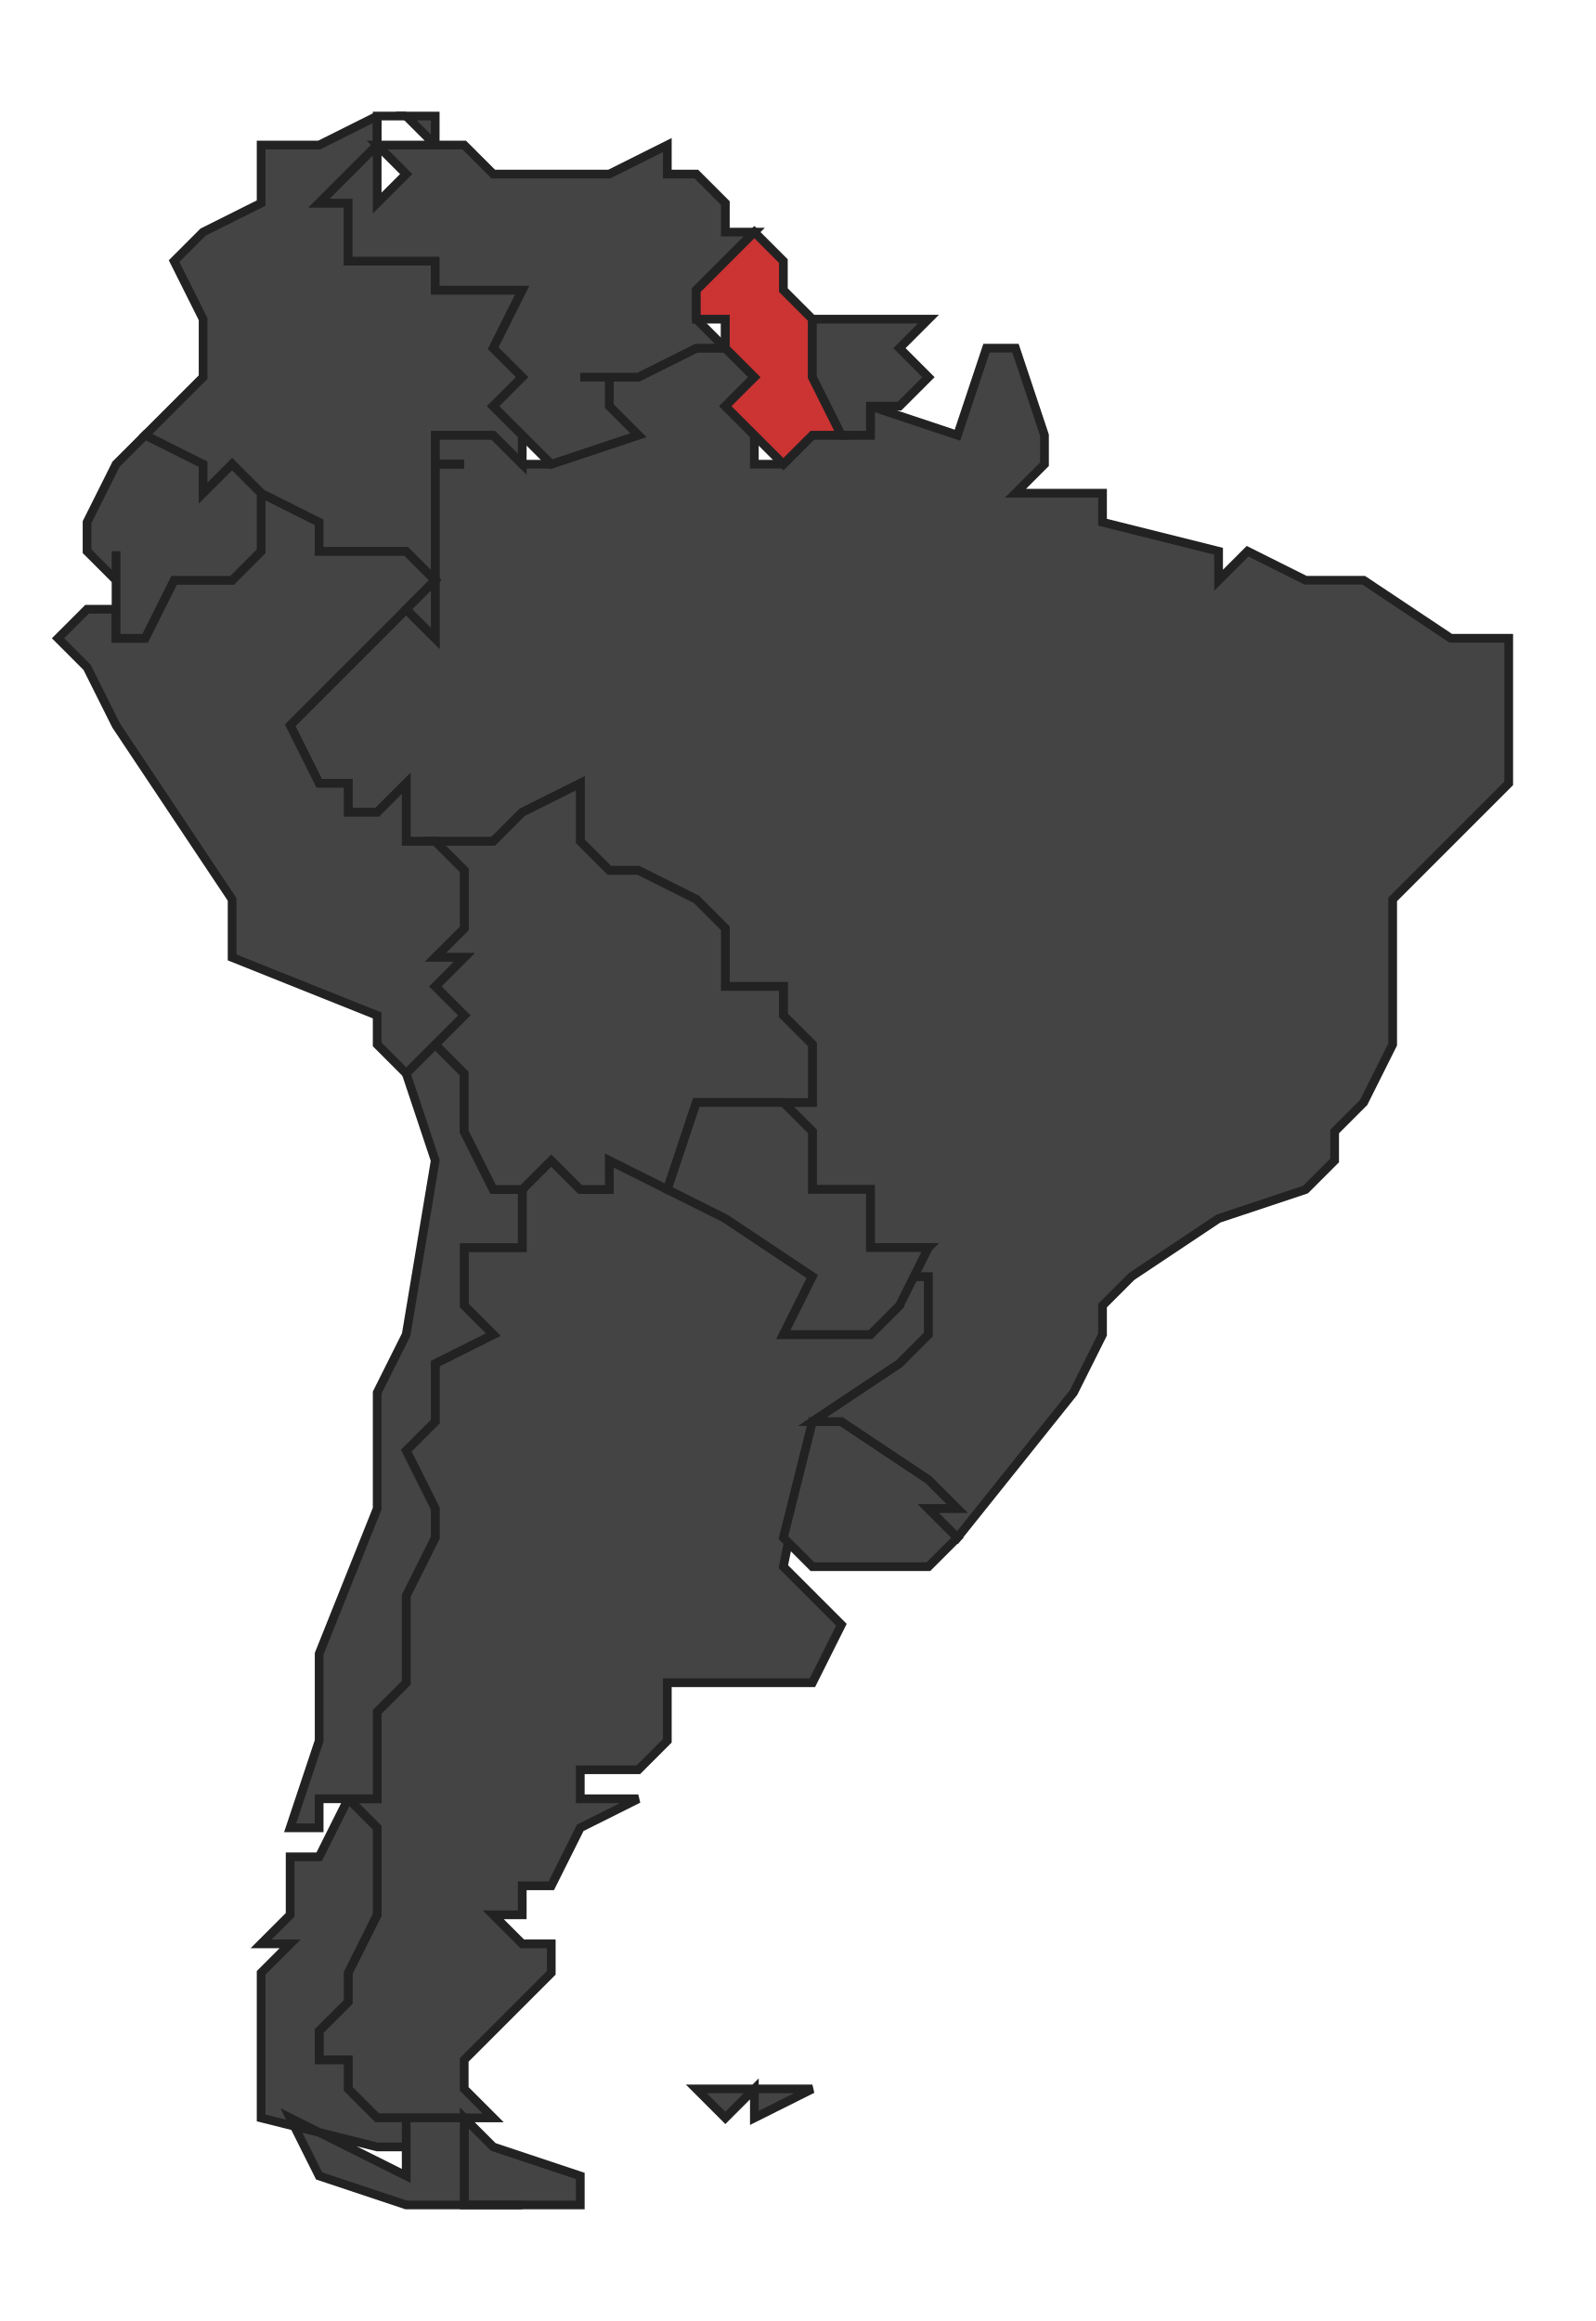
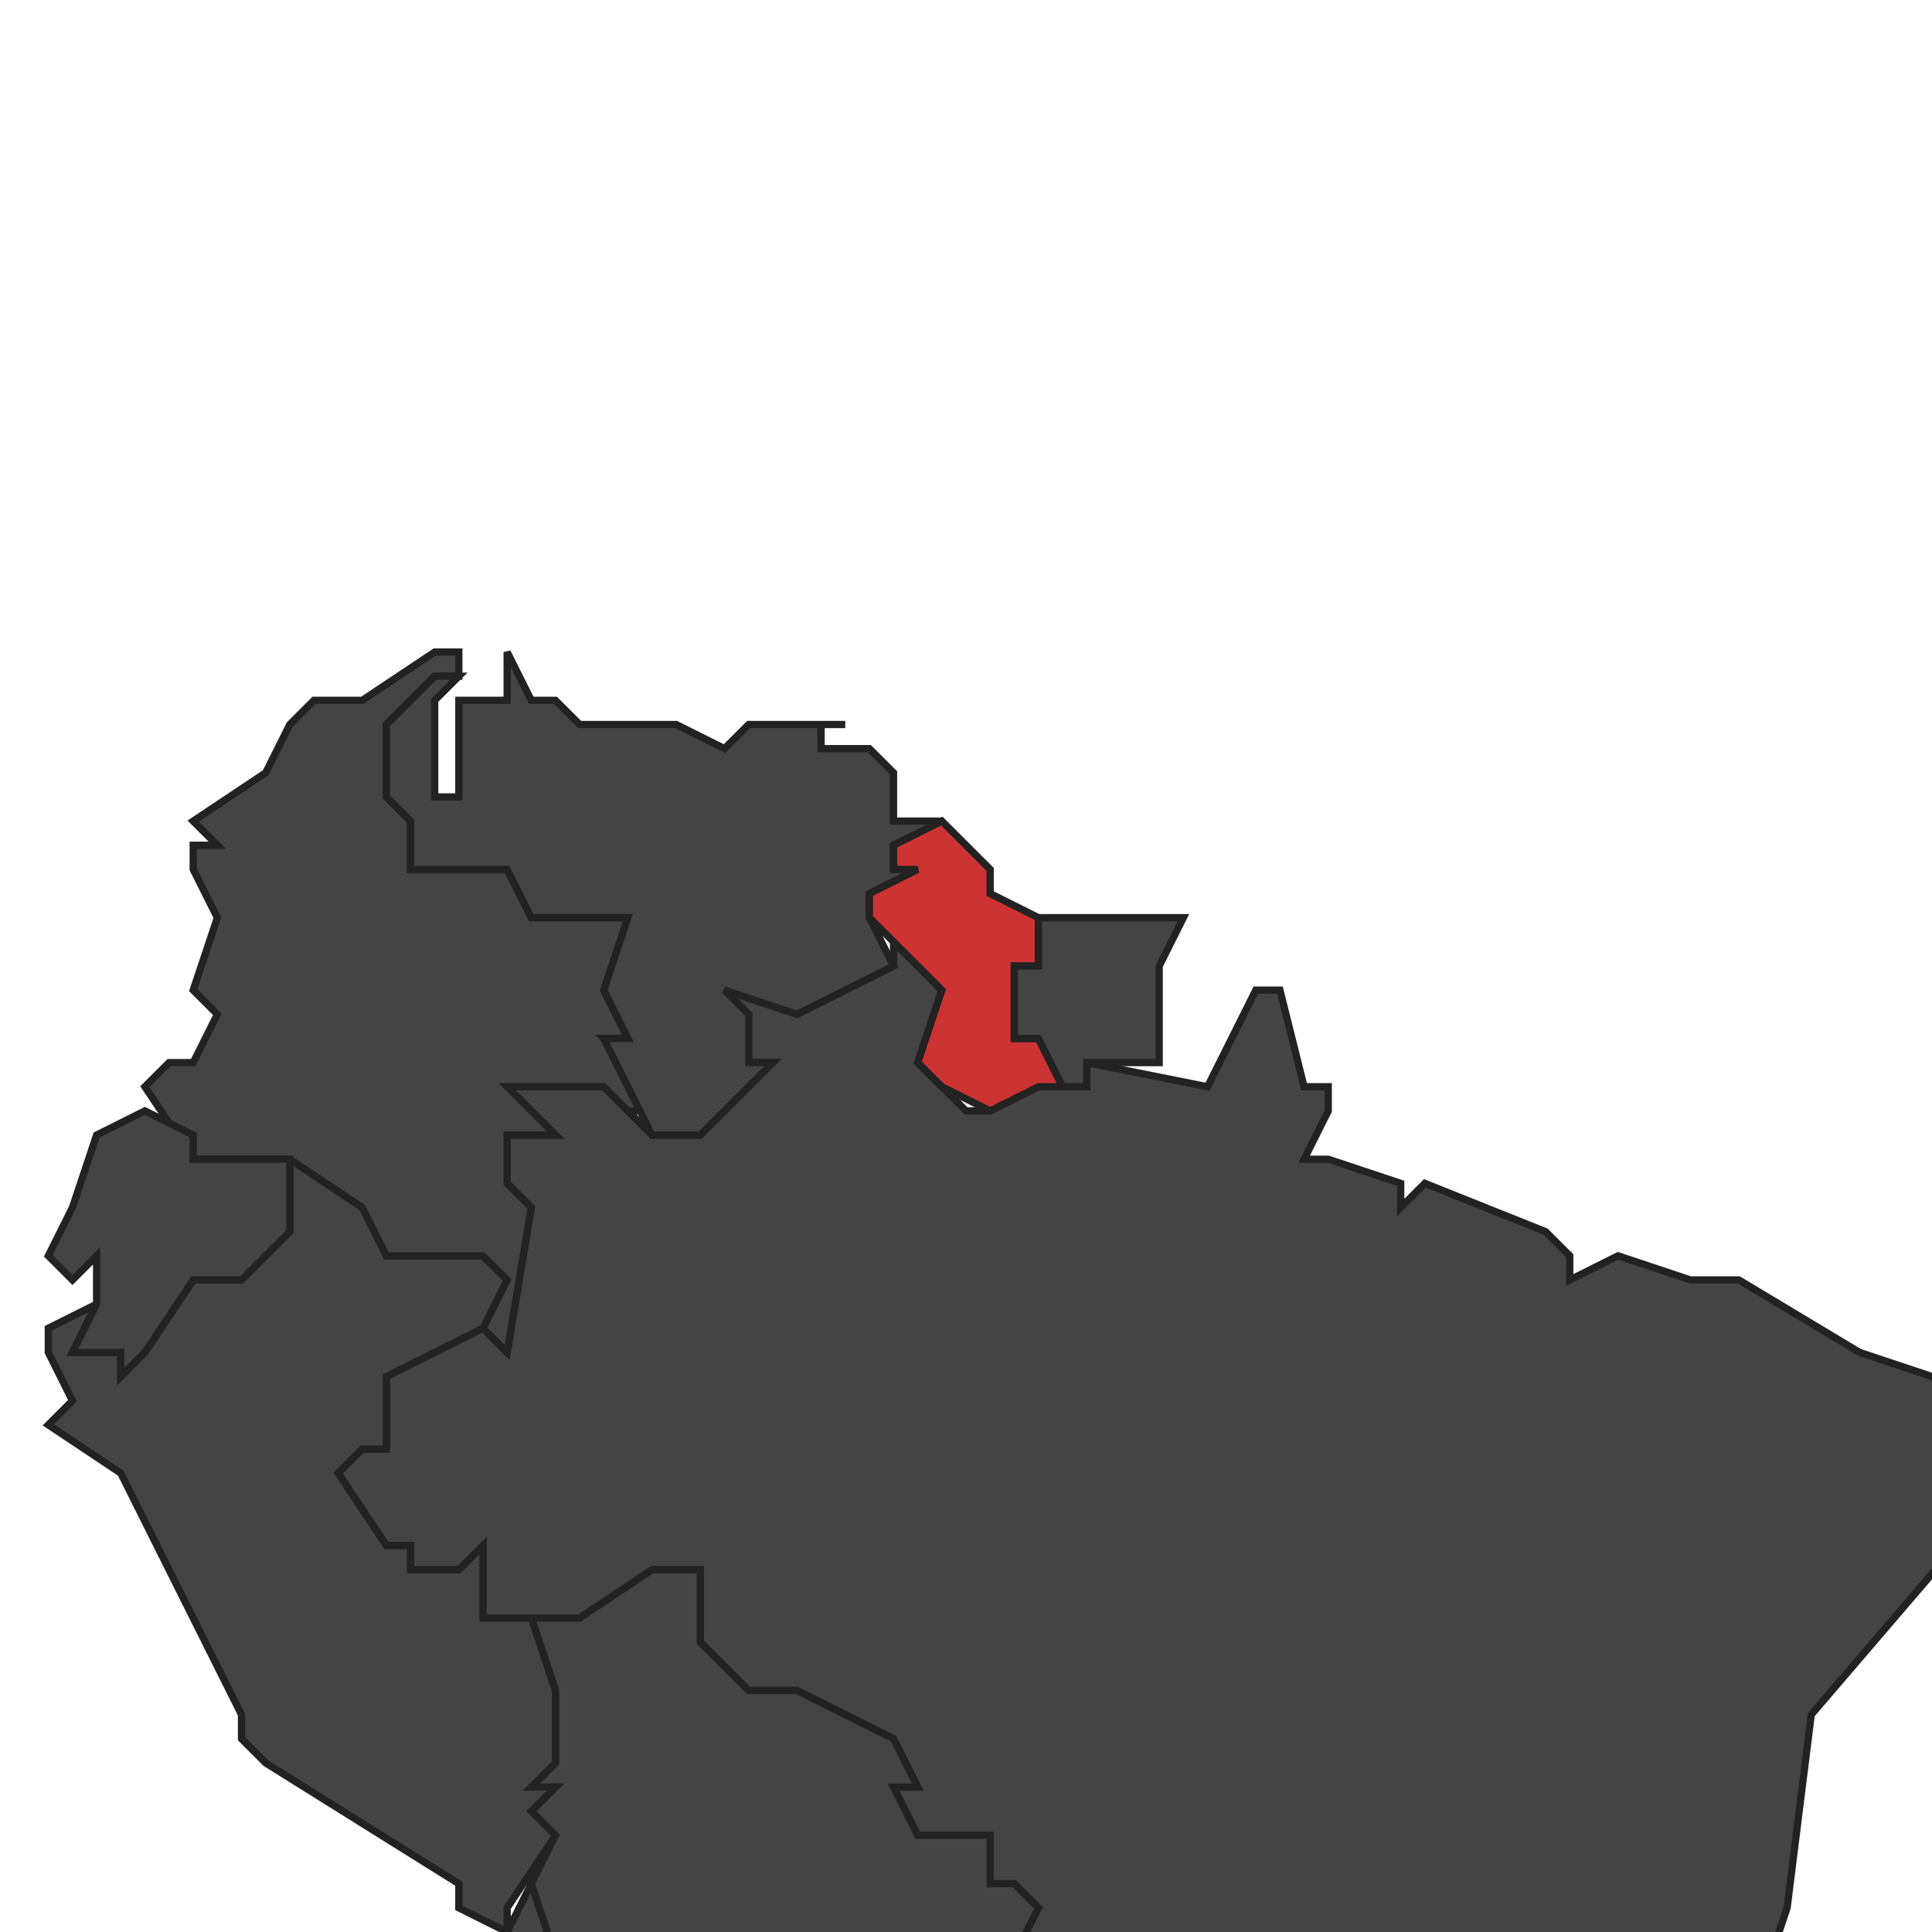
- <svg xmlns="http://www.w3.org/2000/svg" viewBox="0 0 55 80" width="55" height="80">
-   <path d="M16 73 L17 74 L20 75 L20 76 L19 76 L18 76 L16 76 L16 73 Z M28 49 L27 54 L28 55 L28 55 L29 56 L29 56 L28 58 L26 58 L23 58 L23 60 L22 61 L21 61 L20 61 L20 61 L20 62 L21 62 L21 62 L22 62 L20 63 L19 65 L18 65 L18 66 L17 66 L18 67 L19 67 L19 68 L18 69 L17 70 L16 71 L16 72 L17 73 L13 73 L12 72 L12 71 L12 71 L11 71 L11 70 L12 69 L12 68 L12 68 L13 66 L13 65 L13 65 L13 64 L13 64 L13 63 L12 62 L13 62 L13 61 L13 59 L14 58 L14 56 L14 55 L14 55 L15 53 L15 52 L14 50 L15 49 L15 48 L15 47 L17 46 L16 45 L16 43 L18 43 L18 41 L19 40 L20 41 L21 41 L21 40 L22 40 L25 42 L28 44 L28 44 L27 46 L29 46 L30 46 L31 45 L31 44 L32 44 L32 45 L32 46 L31 47 L28 49 Z" fill="#444444" stroke="#222222" stroke-width="0.3" />
-   <path d="M16 73 L16 76 L18 76 L17 76 L14 76 L11 75 L10 73 L14 75 L14 73 L15 73 L16 73 Z M15 36 L16 37 L16 38 L16 39 L17 41 L18 41 L18 41 L18 43 L16 43 L16 45 L17 46 L15 47 L15 48 L15 49 L14 50 L15 52 L15 53 L14 55 L14 55 L14 56 L14 58 L13 59 L13 61 L13 62 L12 62 L13 63 L13 64 L13 64 L13 65 L13 65 L13 66 L12 68 L12 68 L12 69 L11 70 L11 71 L12 71 L12 71 L12 72 L13 73 L16 73 L15 73 L14 73 L14 74 L13 74 L9 73 L9 69 L9 68 L10 67 L9 67 L10 66 L10 64 L11 64 L12 62 L11 62 L11 63 L10 63 L11 60 L11 59 L11 57 L11 57 L13 52 L13 50 L13 49 L13 48 L14 46 L15 40 L14 37 L15 36 Z" fill="#444444" stroke="#222222" stroke-width="0.3" />
-   <path d="M24 72 L25 72 L26 72 L27 72 L28 72 L28 72 L26 73 L26 72 L25 73 L24 72 Z" fill="#444444" stroke="#222222" stroke-width="0.3" />
-   <path d="M28 49 L29 49 L32 51 L33 52 L32 52 L33 53 L32 54 L31 54 L29 54 L28 54 L27 53 L28 49 Z" fill="#444444" stroke="#222222" stroke-width="0.3" />
-   <path d="M33 53 L32 52 L33 52 L32 51 L29 49 L28 49 L31 47 L32 46 L32 45 L32 44 L31 44 L32 43 L30 43 L30 41 L28 41 L28 39 L27 38 L28 38 L28 38 L28 36 L28 36 L27 35 L27 34 L25 34 L25 33 L25 33 L25 32 L24 31 L22 30 L21 30 L20 29 L20 27 L18 28 L17 29 L14 29 L14 27 L13 28 L12 28 L12 27 L11 27 L11 27 L10 25 L11 24 L11 24 L12 23 L14 21 L15 22 L15 18 L15 17 L15 16 L16 16 L16 16 L15 16 L15 15 L17 15 L17 15 L18 16 L19 16 L19 16 L22 15 L21 14 L21 13 L20 13 L22 13 L24 12 L25 12 L25 11 L25 12 L25 12 L26 13 L25 14 L26 15 L26 16 L27 16 L28 15 L30 15 L30 14 L33 15 L34 12 L35 12 L36 15 L36 15 L36 16 L35 17 L36 17 L38 17 L38 18 L38 18 L42 19 L42 19 L42 20 L43 19 L45 20 L47 20 L50 22 L52 22 L52 23 L52 25 L52 27 L48 31 L48 36 L47 38 L46 39 L46 40 L45 41 L45 41 L42 42 L39 44 L38 45 L38 46 L37 48 L33 53 Z" fill="#444444" stroke="#222222" stroke-width="0.3" />
-   <path d="M15 29 L17 29 L18 28 L20 27 L20 29 L21 30 L22 30 L24 31 L25 32 L25 33 L25 33 L25 34 L27 34 L27 35 L28 36 L28 36 L28 38 L28 38 L27 38 L27 38 L26 38 L24 38 L23 41 L21 40 L21 41 L20 41 L19 40 L18 41 L17 41 L16 39 L16 38 L16 37 L15 36 L16 35 L15 34 L16 33 L15 33 L16 32 L16 30 L15 29 Z" fill="#444444" stroke="#222222" stroke-width="0.3" />
-   <path d="M15 22 L14 21 L12 23 L11 24 L11 24 L10 25 L11 27 L11 27 L12 27 L12 28 L13 28 L14 27 L14 29 L15 29 L16 30 L16 32 L15 33 L16 33 L15 34 L16 35 L15 36 L14 37 L13 36 L13 35 L8 33 L8 32 L8 31 L4 25 L3 23 L3 23 L2 22 L3 21 L4 21 L4 22 L4 22 L5 22 L5 22 L6 20 L8 20 L9 19 L9 18 L9 17 L9 17 L11 18 L11 19 L14 19 L15 20 L14 21 L15 22 Z" fill="#444444" stroke="#222222" stroke-width="0.3" />
-   <path d="M18 16 L18 16 L17 15 L17 15 L15 15 L15 16 L16 16 L16 16 L15 16 L15 17 L15 18 L15 22 L14 21 L15 20 L14 19 L11 19 L11 18 L9 17 L8 16 L7 17 L5 15 L5 15 L6 14 L6 14 L7 13 L7 13 L7 11 L6 9 L6 9 L7 8 L7 8 L9 7 L9 6 L9 5 L11 5 L13 4 L13 4 L14 4 L13 4 L13 5 L12 6 L11 7 L12 7 L12 8 L12 9 L13 9 L15 9 L15 10 L18 10 L17 12 L18 13 L17 14 L18 15 L18 16 Z" fill="#444444" stroke="#222222" stroke-width="0.3" />
-   <path d="M24 11 L25 12 L24 12 L22 13 L20 13 L21 13 L21 14 L22 15 L19 16 L19 16 L17 14 L18 13 L17 12 L18 10 L15 10 L15 9 L13 9 L12 9 L12 8 L12 7 L11 7 L12 6 L13 5 L13 4 L13 5 L13 6 L13 6 L13 7 L13 7 L14 6 L13 5 L15 5 L14 4 L15 4 L15 5 L16 5 L17 6 L19 6 L20 6 L21 6 L23 5 L23 6 L23 6 L24 6 L25 7 L25 8 L26 8 L25 9 L25 9 L25 9 L24 10 L24 11 Z" fill="#444444" stroke="#222222" stroke-width="0.3" />
-   <path d="M29 15 L28 15 L27 16 L26 15 L25 14 L26 13 L25 12 L25 12 L25 11 L24 11 L24 10 L25 9 L25 9 L25 9 L26 8 L27 9 L27 10 L28 11 L28 12 L28 12 L28 13 L28 13 L28 13 L29 15 Z" fill="#cc3333" stroke="#222222" stroke-width="0.3" />
-   <path d="M31 14 L30 14 L30 15 L29 15 L28 13 L28 13 L28 13 L28 12 L28 12 L28 11 L32 11 L31 12 L32 13 L31 14 Z" fill="#444444" stroke="#222222" stroke-width="0.3" />
-   <path d="M9 17 L9 18 L9 19 L8 20 L6 20 L5 22 L5 22 L4 22 L4 22 L4 21 L4 20 L4 19 L4 20 L3 19 L3 18 L3 18 L4 16 L5 15 L7 16 L7 17 L8 16 L9 17 Z" fill="#444444" stroke="#222222" stroke-width="0.3" />
-   <path d="M27 38 L28 39 L28 41 L30 41 L30 43 L32 43 L31 45 L30 46 L29 46 L27 46 L28 44 L28 44 L25 42 L23 41 L24 38 L26 38 L27 38 Z" fill="#444444" stroke="#222222" stroke-width="0.3" />
+ <svg xmlns="http://www.w3.org/2000/svg" viewBox="0 0 80 80" width="80" height="80">
+   <path d="M24 138 L25 140 L30 142 L29 142 L27 143 L26 142 L24 142 L24 138 Z M42 100 L41 107 L43 108 L43 110 L44 110 L44 111 L42 113 L40 114 L34 115 L35 118 L34 118 L32 119 L30 118 L30 118 L30 120 L31 121 L32 120 L32 121 L29 122 L29 125 L27 125 L26 126 L25 127 L27 129 L29 129 L28 130 L26 131 L25 133 L23 135 L23 137 L24 138 L18 137 L17 136 L17 135 L16 135 L15 134 L15 132 L17 132 L17 131 L17 130 L19 126 L18 125 L19 125 L18 124 L19 123 L18 122 L18 120 L18 120 L18 118 L19 115 L20 114 L19 111 L21 110 L21 108 L21 107 L21 105 L20 102 L21 100 L21 98 L22 97 L24 94 L24 93 L24 90 L26 89 L26 87 L28 86 L30 86 L31 87 L31 86 L33 86 L37 89 L42 91 L42 92 L41 95 L44 95 L46 95 L47 94 L47 92 L48 92 L49 93 L49 94 L47 96 L42 100 Z" fill="#444444" stroke="#222222" stroke-width="0.3" />
+   <path d="M24 138 L24 142 L26 142 L24 143 L19 142 L16 140 L13 138 L19 141 L21 139 L22 138 L24 138 Z M22 78 L23 81 L24 81 L23 83 L25 87 L26 87 L26 87 L26 89 L24 90 L24 93 L24 94 L22 97 L21 98 L21 100 L20 102 L21 105 L21 107 L21 108 L21 110 L19 111 L20 114 L19 115 L18 118 L18 120 L18 120 L18 122 L19 123 L18 124 L19 125 L18 125 L19 126 L17 130 L17 131 L17 132 L15 132 L15 134 L16 135 L17 135 L17 136 L18 137 L24 138 L22 138 L20 139 L19 140 L19 140 L13 137 L12 131 L12 130 L14 128 L12 128 L13 126 L14 124 L16 124 L17 121 L15 120 L15 122 L14 122 L15 116 L16 115 L15 112 L16 112 L19 104 L18 101 L19 100 L19 98 L20 95 L21 85 L21 80 L22 78 Z" fill="#444444" stroke="#222222" stroke-width="0.3" />
+   <path d="M36 137 L38 136 L40 136 L41 135 L42 136 L42 137 L39 137 L39 137 L37 138 L36 137 Z" fill="#444444" stroke="#222222" stroke-width="0.3" />
+   <path d="M42 100 L43 100 L49 103 L50 104 L49 105 L50 106 L49 107 L47 108 L45 108 L42 107 L41 106 L42 100 Z" fill="#444444" stroke="#222222" stroke-width="0.3" />
+   <path d="M50 106 L49 105 L50 104 L49 103 L43 100 L42 100 L47 96 L49 94 L49 93 L48 92 L47 92 L48 89 L46 89 L45 86 L42 86 L42 84 L41 83 L42 82 L42 81 L43 79 L42 78 L41 78 L41 76 L38 76 L37 74 L38 74 L37 72 L35 71 L33 70 L31 70 L29 68 L29 65 L27 65 L24 67 L20 67 L20 64 L19 65 L17 65 L17 64 L16 64 L16 64 L14 61 L15 60 L16 60 L16 57 L20 55 L21 56 L22 50 L21 49 L21 47 L22 47 L23 47 L22 46 L21 45 L25 45 L25 45 L26 46 L27 47 L29 47 L32 44 L31 44 L31 42 L30 41 L33 42 L37 40 L37 40 L37 39 L38 40 L38 40 L39 41 L38 44 L39 45 L40 46 L41 46 L43 45 L45 45 L45 44 L50 45 L52 41 L53 41 L54 45 L55 45 L55 46 L54 48 L55 48 L58 49 L58 50 L59 49 L64 51 L65 52 L65 53 L67 52 L70 53 L72 53 L77 56 L80 57 L81 58 L81 61 L81 64 L75 71 L74 79 L73 82 L71 84 L71 86 L69 86 L69 87 L64 88 L59 91 L58 92 L58 95 L57 97 L50 106 Z" fill="#444444" stroke="#222222" stroke-width="0.3" />
+   <path d="M22 67 L24 67 L27 65 L29 65 L29 68 L31 70 L33 70 L35 71 L37 72 L38 74 L37 74 L38 76 L41 76 L41 78 L42 78 L43 79 L42 81 L42 82 L41 83 L41 82 L40 81 L35 82 L34 86 L31 86 L31 87 L30 86 L28 86 L26 87 L25 87 L23 83 L24 81 L23 81 L22 78 L23 76 L22 75 L23 74 L22 74 L23 73 L23 70 L22 67 Z" fill="#444444" stroke="#222222" stroke-width="0.3" />
+   <path d="M21 56 L20 55 L16 57 L16 60 L15 60 L14 61 L16 64 L16 64 L17 64 L17 65 L19 65 L20 64 L20 67 L22 67 L23 70 L23 73 L22 74 L23 74 L22 75 L23 76 L21 79 L21 80 L19 79 L19 78 L11 73 L10 72 L10 71 L5 61 L2 59 L3 58 L2 56 L2 55 L4 54 L3 56 L5 56 L5 57 L6 56 L8 53 L10 53 L12 51 L12 50 L12 48 L12 48 L15 50 L16 52 L20 52 L21 53 L20 55 L21 56 Z" fill="#444444" stroke="#222222" stroke-width="0.3" />
+   <path d="M27 46 L26 46 L25 45 L25 45 L21 45 L22 46 L23 47 L22 47 L21 47 L21 49 L22 50 L21 56 L20 55 L21 53 L20 52 L16 52 L15 50 L12 48 L10 48 L8 48 L6 45 L6 45 L7 44 L8 44 L9 42 L8 41 L9 38 L8 36 L8 35 L9 35 L8 34 L11 32 L12 30 L13 29 L15 29 L18 27 L19 27 L19 28 L19 28 L18 28 L16 30 L16 33 L16 33 L17 34 L17 36 L18 36 L21 36 L22 38 L26 38 L25 41 L26 43 L25 43 L26 44 L27 46 Z" fill="#444444" stroke="#222222" stroke-width="0.3" />
+   <path d="M36 38 L37 40 L37 40 L33 42 L30 41 L31 42 L31 44 L32 44 L29 47 L27 47 L25 43 L26 43 L25 41 L26 38 L22 38 L21 36 L18 36 L17 36 L17 34 L16 33 L16 33 L16 30 L18 28 L19 28 L18 29 L18 30 L18 31 L18 33 L19 33 L19 31 L19 29 L21 29 L21 28 L21 27 L22 29 L23 29 L24 30 L28 30 L30 31 L31 30 L35 30 L34 30 L34 31 L36 31 L37 32 L37 34 L39 34 L37 35 L37 36 L38 36 L36 37 L36 38 Z" fill="#444444" stroke="#222222" stroke-width="0.3" />
+   <path d="M44 45 L43 45 L41 46 L39 45 L38 44 L39 41 L38 40 L38 40 L37 39 L36 38 L36 37 L38 36 L37 36 L37 35 L39 34 L41 36 L41 37 L43 38 L43 40 L42 40 L42 41 L42 43 L43 43 L44 45 Z" fill="#cc3333" stroke="#222222" stroke-width="0.3" />
+   <path d="M48 44 L45 44 L45 45 L44 45 L43 43 L42 43 L42 41 L42 40 L43 40 L43 38 L49 38 L48 40 L48 42 L48 44 Z" fill="#444444" stroke="#222222" stroke-width="0.3" />
+   <path d="M12 48 L12 50 L12 51 L10 53 L8 53 L6 56 L5 57 L5 56 L3 56 L4 54 L4 53 L4 52 L3 53 L2 52 L3 50 L3 50 L4 47 L6 46 L8 47 L8 48 L10 48 L12 48 Z" fill="#444444" stroke="#222222" stroke-width="0.3" />
+   <path d="M41 82 L42 84 L42 86 L45 86 L46 89 L48 89 L47 94 L46 95 L44 95 L41 95 L42 92 L42 91 L37 89 L34 86 L35 82 L40 81 L41 82 Z" fill="#444444" stroke="#222222" stroke-width="0.3" />
</svg>
